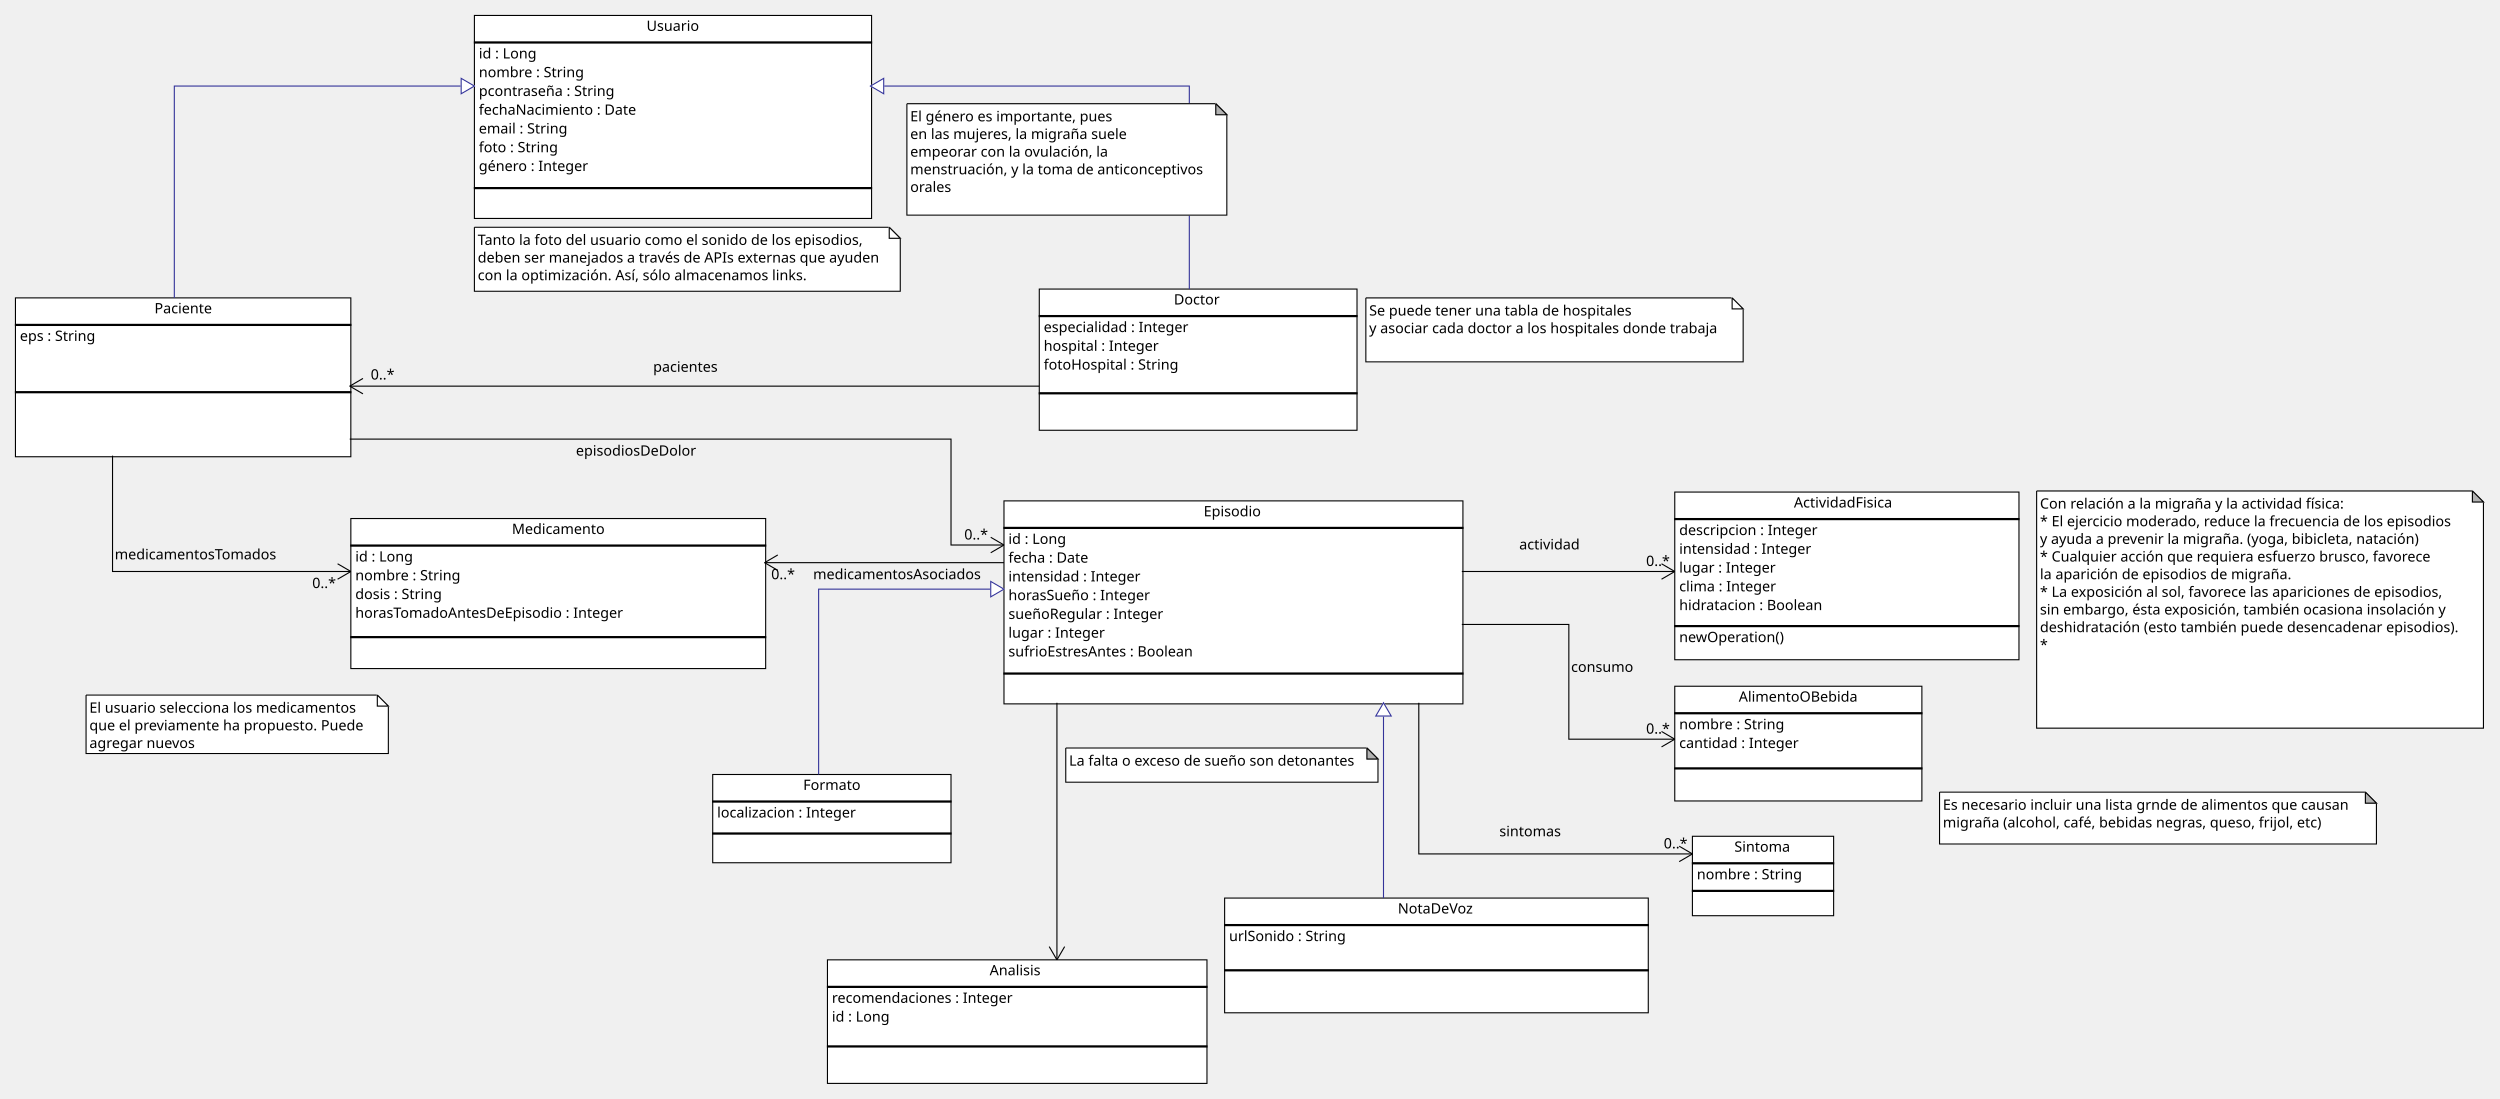
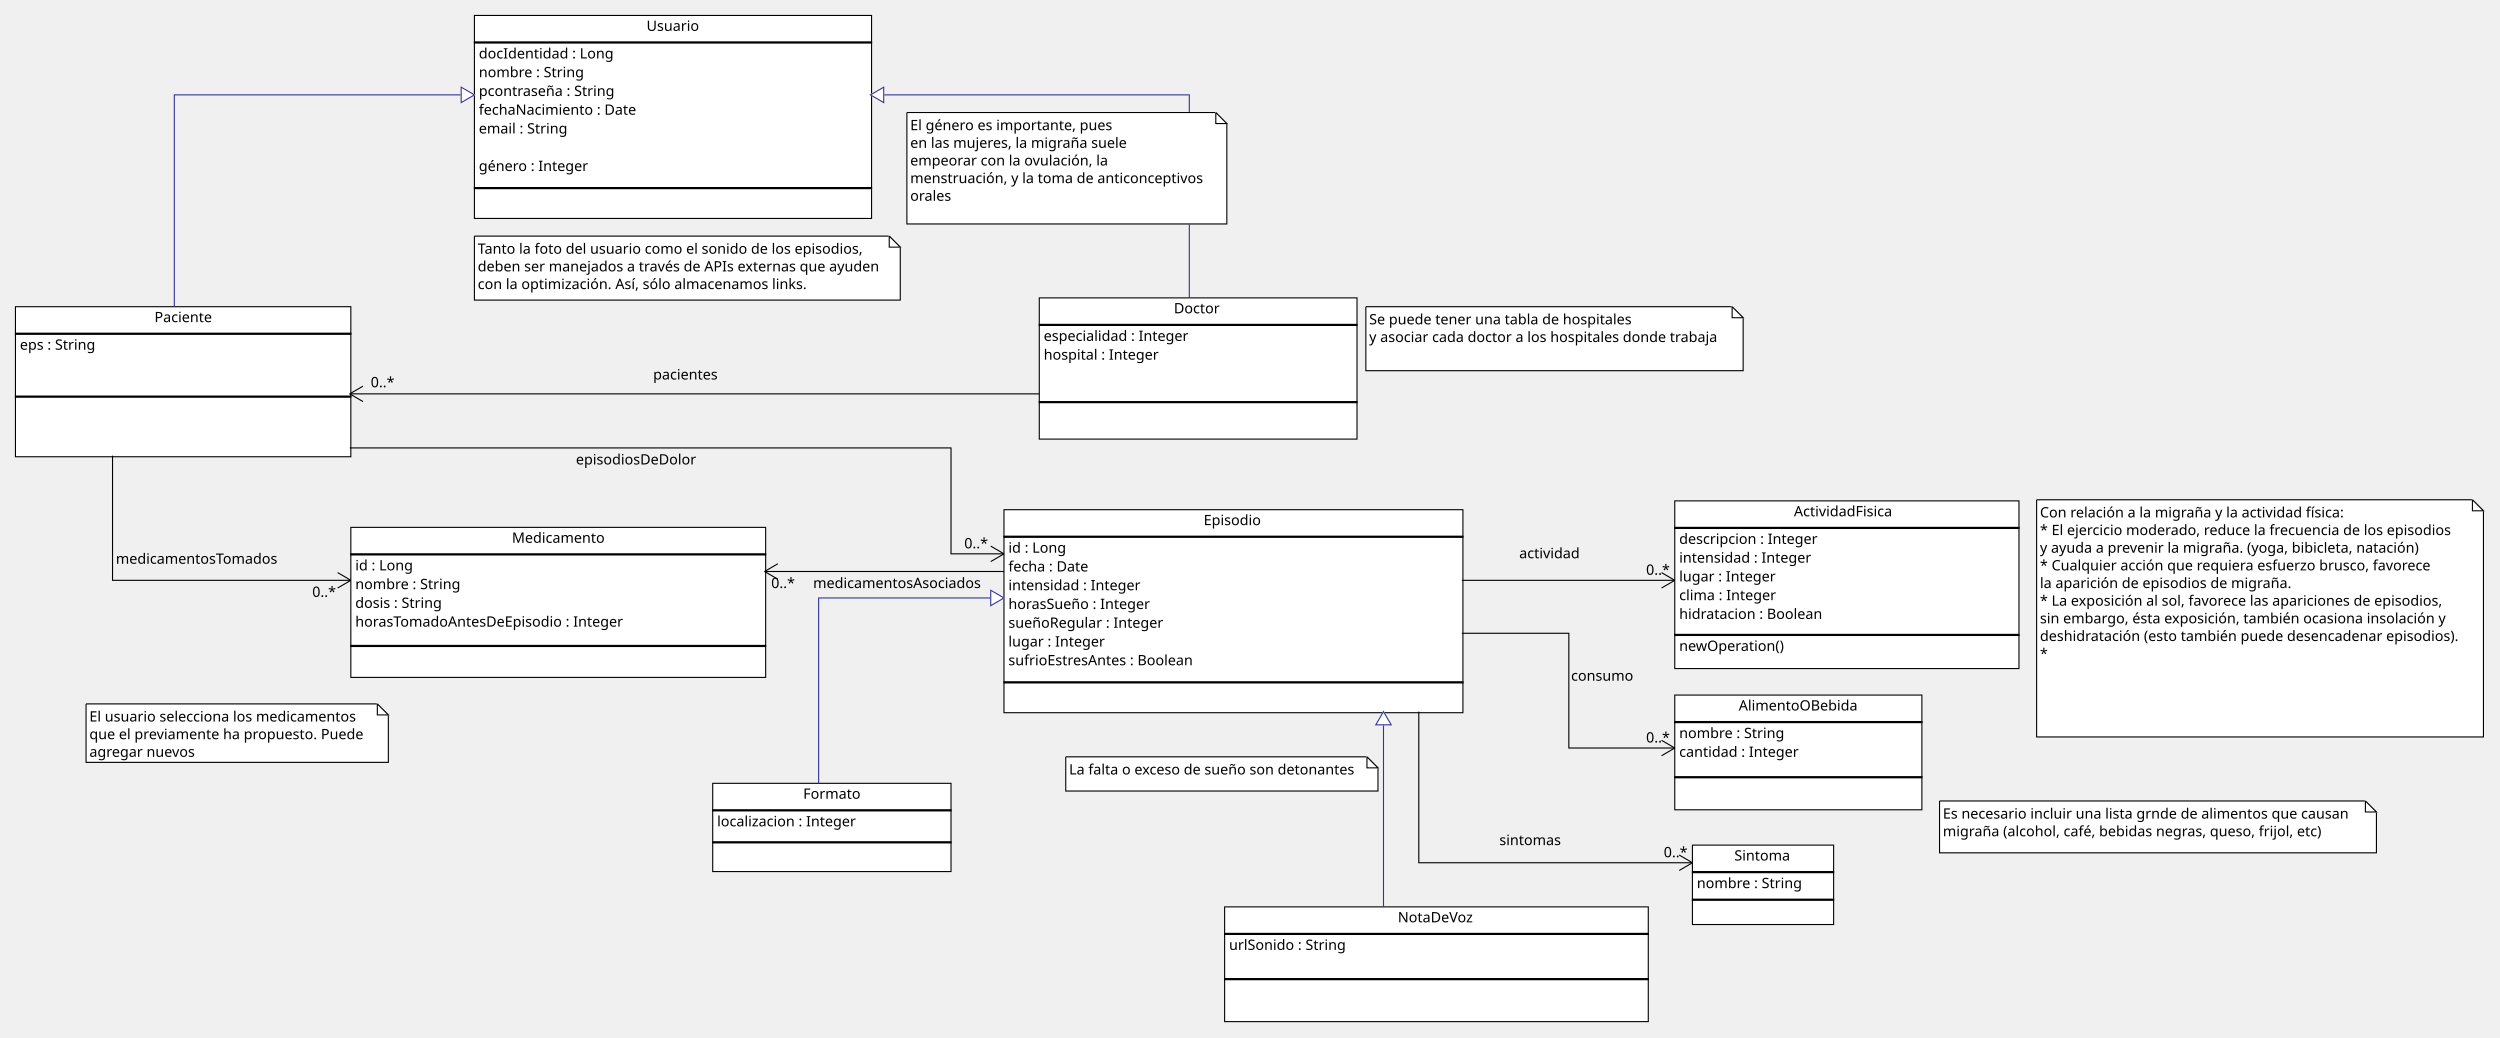
- <svg xmlns="http://www.w3.org/2000/svg" height="996" version="1.1" width="2266">
+ <svg xmlns="http://www.w3.org/2000/svg" height="940" version="1.1" width="2266">
  <rect fill="#ffffff" height="184" stroke="#ffffff" stroke-width="1" width="360" x="430" y="14" />
  <rect fill="none" height="184" stroke="#000000" stroke-width="1" width="360" x="430" y="14" />
  <text font-family="Lucida Grande" font-size="13" x="586" y="28">
Usuario</text>
  <rect fill="#000000" height="1" stroke="#000000" stroke-width="1" width="360" x="430" y="38" />
  <text font-family="Lucida Grande" font-size="13" x="434" y="53">
- id : Long</text>
+ docIdentidad : Long</text>
  <text font-family="Lucida Grande" font-size="13" x="434" y="70">
nombre : String</text>
  <text font-family="Lucida Grande" font-size="13" x="434" y="87">
pcontraseña : String</text>
  <text font-family="Lucida Grande" font-size="13" x="434" y="104">
fechaNacimiento : Date</text>
  <text font-family="Lucida Grande" font-size="13" x="434" y="121">
email : String</text>
-   <text font-family="Lucida Grande" font-size="13" x="434" y="138">
- foto : String</text>
  <text font-family="Lucida Grande" font-size="13" x="434" y="155">
género : Integer</text>
  <rect fill="#000000" height="1" stroke="#000000" stroke-width="1" width="360" x="430" y="170" />
-   <rect fill="#ffffff" height="144" stroke="#ffffff" stroke-width="1" width="304" x="14" y="270" />
-   <rect fill="none" height="144" stroke="#000000" stroke-width="1" width="304" x="14" y="270" />
-   <text font-family="Lucida Grande" font-size="13" x="140" y="284">
+   <rect fill="#ffffff" height="136" stroke="#ffffff" stroke-width="1" width="304" x="14" y="278" />
+   <rect fill="none" height="136" stroke="#000000" stroke-width="1" width="304" x="14" y="278" />
+   <text font-family="Lucida Grande" font-size="13" x="140" y="292">
Paciente</text>
-   <rect fill="#000000" height="1" stroke="#000000" stroke-width="1" width="304" x="14" y="294" />
-   <text font-family="Lucida Grande" font-size="13" x="18" y="309">
+   <rect fill="#000000" height="1" stroke="#000000" stroke-width="1" width="304" x="14" y="302" />
+   <text font-family="Lucida Grande" font-size="13" x="18" y="317">
eps : String</text>
-   <rect fill="#000000" height="1" stroke="#000000" stroke-width="1" width="304" x="14" y="355" />
-   <polyline fill="none" points="158,270 158,78 430,78" stroke="#333399" stroke-width="1" />
-   <polygon fill="#ffffff" points="430,78 418,85 418,71" stroke="#ffffff" stroke-width="1" />
-   <polygon fill="none" points="430,78 418,85 418,71" stroke="#333399" stroke-width="1" />
-   <rect fill="#ffffff" height="128" stroke="#ffffff" stroke-width="1" width="288" x="942" y="262" />
-   <rect fill="none" height="128" stroke="#000000" stroke-width="1" width="288" x="942" y="262" />
-   <text font-family="Lucida Grande" font-size="13" x="1064" y="276">
+   <rect fill="#000000" height="1" stroke="#000000" stroke-width="1" width="304" x="14" y="359" />
+   <polyline fill="none" points="158,278 158,86 430,86" stroke="#333399" stroke-width="1" />
+   <polygon fill="#ffffff" points="430,86 418,93 418,79" stroke="#ffffff" stroke-width="1" />
+   <polygon fill="none" points="430,86 418,93 418,79" stroke="#333399" stroke-width="1" />
+   <rect fill="#ffffff" height="128" stroke="#ffffff" stroke-width="1" width="288" x="942" y="270" />
+   <rect fill="none" height="128" stroke="#000000" stroke-width="1" width="288" x="942" y="270" />
+   <text font-family="Lucida Grande" font-size="13" x="1064" y="284">
Doctor</text>
-   <rect fill="#000000" height="1" stroke="#000000" stroke-width="1" width="288" x="942" y="286" />
-   <text font-family="Lucida Grande" font-size="13" x="946" y="301">
+   <rect fill="#000000" height="1" stroke="#000000" stroke-width="1" width="288" x="942" y="294" />
+   <text font-family="Lucida Grande" font-size="13" x="946" y="309">
especialidad : Integer</text>
-   <text font-family="Lucida Grande" font-size="13" x="946" y="318">
+   <text font-family="Lucida Grande" font-size="13" x="946" y="326">
hospital : Integer</text>
-   <text font-family="Lucida Grande" font-size="13" x="946" y="335">
- fotoHospital : String</text>
-   <rect fill="#000000" height="1" stroke="#000000" stroke-width="1" width="288" x="942" y="356" />
-   <polyline fill="none" points="1078,262 1078,78 789,78" stroke="#333399" stroke-width="1" />
-   <polygon fill="#ffffff" points="789,78 801,71 801,85" stroke="#ffffff" stroke-width="1" />
-   <polygon fill="none" points="789,78 801,71 801,85" stroke="#333399" stroke-width="1" />
-   <polygon fill="#ffffff" points="430,206 806,206 816,216 816,264 430,264 430,206" stroke="#ffffff" stroke-width="1" />
-   <polyline fill="none" points="430,206 806,206 816,216 816,264 430,264 430,206" stroke="#000000" stroke-width="1" />
-   <polygon fill="#ffffff" points="806,206 816,216 806,216 806,206" stroke="#ffffff" stroke-width="1" />
-   <polyline fill="none" points="806,206 816,216 806,216 806,206" stroke="#000000" stroke-width="1" />
-   <text font-family="Lucida Grande" font-size="13" x="433" y="222">
+   <rect fill="#000000" height="1" stroke="#000000" stroke-width="1" width="288" x="942" y="364" />
+   <polyline fill="none" points="1078,270 1078,86 789,86" stroke="#333399" stroke-width="1" />
+   <polygon fill="#ffffff" points="789,86 801,79 801,93" stroke="#ffffff" stroke-width="1" />
+   <polygon fill="none" points="789,86 801,79 801,93" stroke="#333399" stroke-width="1" />
+   <polygon fill="#ffffff" points="430,214 806,214 816,224 816,272 430,272 430,214" stroke="#ffffff" stroke-width="1" />
+   <polyline fill="none" points="430,214 806,214 816,224 816,272 430,272 430,214" stroke="#000000" stroke-width="1" />
+   <polygon fill="#ffffff" points="806,214 816,224 806,224 806,214" stroke="#ffffff" stroke-width="1" />
+   <polyline fill="none" points="806,214 816,224 806,224 806,214" stroke="#000000" stroke-width="1" />
+   <text font-family="Lucida Grande" font-size="13" x="433" y="230">
Tanto la foto del usuario como el sonido de los episodios, </text>
-   <text font-family="Lucida Grande" font-size="13" x="433" y="238">
+   <text font-family="Lucida Grande" font-size="13" x="433" y="246">
deben ser manejados a través de APIs externas que ayuden</text>
-   <text font-family="Lucida Grande" font-size="13" x="433" y="254">
+   <text font-family="Lucida Grande" font-size="13" x="433" y="262">
con la optimización. Así, sólo almacenamos links.</text>
-   <polygon fill="#ffffff" points="1238,270 1570,270 1580,280 1580,328 1238,328 1238,270" stroke="#ffffff" stroke-width="1" />
-   <polyline fill="none" points="1238,270 1570,270 1580,280 1580,328 1238,328 1238,270" stroke="#000000" stroke-width="1" />
-   <polygon fill="#ffffff" points="1570,270 1580,280 1570,280 1570,270" stroke="#ffffff" stroke-width="1" />
-   <polyline fill="none" points="1570,270 1580,280 1570,280 1570,270" stroke="#000000" stroke-width="1" />
-   <text font-family="Lucida Grande" font-size="13" x="1241" y="286">
+   <polygon fill="#ffffff" points="1238,278 1570,278 1580,288 1580,336 1238,336 1238,278" stroke="#ffffff" stroke-width="1" />
+   <polyline fill="none" points="1238,278 1570,278 1580,288 1580,336 1238,336 1238,278" stroke="#000000" stroke-width="1" />
+   <polygon fill="#ffffff" points="1570,278 1580,288 1570,288 1570,278" stroke="#ffffff" stroke-width="1" />
+   <polyline fill="none" points="1570,278 1580,288 1570,288 1570,278" stroke="#000000" stroke-width="1" />
+   <text font-family="Lucida Grande" font-size="13" x="1241" y="294">
Se puede tener una tabla de hospitales </text>
-   <text font-family="Lucida Grande" font-size="13" x="1241" y="302">
+   <text font-family="Lucida Grande" font-size="13" x="1241" y="310">
y asociar cada doctor a los hospitales donde trabaja</text>
-   <polyline fill="none" points="942,350 317,350" stroke="#000000" stroke-width="1" />
-   <line fill="#000000" stroke="#000000" stroke-width="1" x1="329" x2="317" y1="343" y2="350" />
-   <line fill="#000000" stroke="#000000" stroke-width="1" x1="329" x2="317" y1="357" y2="350" />
-   <text font-family="Lucida Grande" font-size="13" x="592" y="337">
+   <polyline fill="none" points="942,357 317,357" stroke="#000000" stroke-width="1" />
+   <line fill="#000000" stroke="#000000" stroke-width="1" x1="329" x2="317" y1="350" y2="357" />
+   <line fill="#000000" stroke="#000000" stroke-width="1" x1="329" x2="317" y1="364" y2="357" />
+   <text font-family="Lucida Grande" font-size="13" x="592" y="344">
pacientes</text>
-   <text font-family="Lucida Grande" font-size="13" x="336" y="344">
- 0..*</text>
-   <rect fill="#ffffff" height="136" stroke="#ffffff" stroke-width="1" width="376" x="318" y="470" />
-   <rect fill="none" height="136" stroke="#000000" stroke-width="1" width="376" x="318" y="470" />
-   <text font-family="Lucida Grande" font-size="13" x="464" y="484">
+   <text font-family="Lucida Grande" font-size="13" x="336" y="351">
+ 0..*</text>
+   <rect fill="#ffffff" height="136" stroke="#ffffff" stroke-width="1" width="376" x="318" y="478" />
+   <rect fill="none" height="136" stroke="#000000" stroke-width="1" width="376" x="318" y="478" />
+   <text font-family="Lucida Grande" font-size="13" x="464" y="492">
Medicamento</text>
-   <rect fill="#000000" height="1" stroke="#000000" stroke-width="1" width="376" x="318" y="494" />
-   <text font-family="Lucida Grande" font-size="13" x="322" y="509">
+   <rect fill="#000000" height="1" stroke="#000000" stroke-width="1" width="376" x="318" y="502" />
+   <text font-family="Lucida Grande" font-size="13" x="322" y="517">
id : Long</text>
-   <text font-family="Lucida Grande" font-size="13" x="322" y="526">
- nombre : String</text>
-   <text font-family="Lucida Grande" font-size="13" x="322" y="543">
+   <text font-family="Lucida Grande" font-size="13" x="322" y="534">
+ nombre : String</text>
+   <text font-family="Lucida Grande" font-size="13" x="322" y="551">
dosis : String</text>
-   <text font-family="Lucida Grande" font-size="13" x="322" y="560">
+   <text font-family="Lucida Grande" font-size="13" x="322" y="568">
horasTomadoAntesDeEpisodio : Integer</text>
-   <rect fill="#000000" height="1" stroke="#000000" stroke-width="1" width="376" x="318" y="577" />
-   <polyline fill="none" points="102,413 102,518 318,518" stroke="#000000" stroke-width="1" />
-   <line fill="#000000" stroke="#000000" stroke-width="1" x1="306" x2="318" y1="525" y2="518" />
-   <line fill="#000000" stroke="#000000" stroke-width="1" x1="306" x2="318" y1="511" y2="518" />
-   <text font-family="Lucida Grande" font-size="13" x="104" y="507">
+   <rect fill="#000000" height="1" stroke="#000000" stroke-width="1" width="376" x="318" y="585" />
+   <polyline fill="none" points="102,413 102,526 318,526" stroke="#000000" stroke-width="1" />
+   <line fill="#000000" stroke="#000000" stroke-width="1" x1="306" x2="318" y1="533" y2="526" />
+   <line fill="#000000" stroke="#000000" stroke-width="1" x1="306" x2="318" y1="519" y2="526" />
+   <text font-family="Lucida Grande" font-size="13" x="105" y="511">
medicamentosTomados</text>
-   <text font-family="Lucida Grande" font-size="13" x="283" y="533">
- 0..*</text>
-   <rect fill="#ffffff" height="184" stroke="#ffffff" stroke-width="1" width="416" x="910" y="454" />
-   <rect fill="none" height="184" stroke="#000000" stroke-width="1" width="416" x="910" y="454" />
-   <text font-family="Lucida Grande" font-size="13" x="1091" y="468">
+   <text font-family="Lucida Grande" font-size="13" x="283" y="541">
+ 0..*</text>
+   <rect fill="#ffffff" height="184" stroke="#ffffff" stroke-width="1" width="416" x="910" y="462" />
+   <rect fill="none" height="184" stroke="#000000" stroke-width="1" width="416" x="910" y="462" />
+   <text font-family="Lucida Grande" font-size="13" x="1091" y="476">
Episodio</text>
-   <rect fill="#000000" height="1" stroke="#000000" stroke-width="1" width="416" x="910" y="478" />
-   <text font-family="Lucida Grande" font-size="13" x="914" y="493">
+   <rect fill="#000000" height="1" stroke="#000000" stroke-width="1" width="416" x="910" y="486" />
+   <text font-family="Lucida Grande" font-size="13" x="914" y="501">
id : Long</text>
-   <text font-family="Lucida Grande" font-size="13" x="914" y="510">
+   <text font-family="Lucida Grande" font-size="13" x="914" y="518">
fecha : Date</text>
-   <text font-family="Lucida Grande" font-size="13" x="914" y="527">
+   <text font-family="Lucida Grande" font-size="13" x="914" y="535">
intensidad : Integer</text>
-   <text font-family="Lucida Grande" font-size="13" x="914" y="544">
+   <text font-family="Lucida Grande" font-size="13" x="914" y="552">
horasSueño : Integer</text>
-   <text font-family="Lucida Grande" font-size="13" x="914" y="561">
+   <text font-family="Lucida Grande" font-size="13" x="914" y="569">
sueñoRegular : Integer</text>
-   <text font-family="Lucida Grande" font-size="13" x="914" y="578">
+   <text font-family="Lucida Grande" font-size="13" x="914" y="586">
lugar : Integer</text>
-   <text font-family="Lucida Grande" font-size="13" x="914" y="595">
+   <text font-family="Lucida Grande" font-size="13" x="914" y="603">
sufrioEstresAntes : Boolean</text>
-   <rect fill="#000000" height="1" stroke="#000000" stroke-width="1" width="416" x="910" y="610" />
-   <rect fill="#ffffff" height="80" stroke="#ffffff" stroke-width="1" width="216" x="646" y="702" />
-   <rect fill="none" height="80" stroke="#000000" stroke-width="1" width="216" x="646" y="702" />
-   <text font-family="Lucida Grande" font-size="13" x="728" y="716">
+   <rect fill="#000000" height="1" stroke="#000000" stroke-width="1" width="416" x="910" y="618" />
+   <rect fill="#ffffff" height="80" stroke="#ffffff" stroke-width="1" width="216" x="646" y="710" />
+   <rect fill="none" height="80" stroke="#000000" stroke-width="1" width="216" x="646" y="710" />
+   <text font-family="Lucida Grande" font-size="13" x="728" y="724">
Formato</text>
-   <rect fill="#000000" height="1" stroke="#000000" stroke-width="1" width="216" x="646" y="726" />
-   <text font-family="Lucida Grande" font-size="13" x="650" y="741">
+   <rect fill="#000000" height="1" stroke="#000000" stroke-width="1" width="216" x="646" y="734" />
+   <text font-family="Lucida Grande" font-size="13" x="650" y="749">
localizacion : Integer</text>
-   <rect fill="#000000" height="1" stroke="#000000" stroke-width="1" width="216" x="646" y="755" />
-   <polyline fill="none" points="742,702 742,534 910,534" stroke="#333399" stroke-width="1" />
-   <polygon fill="#ffffff" points="910,534 898,541 898,527" stroke="#ffffff" stroke-width="1" />
-   <polygon fill="none" points="910,534 898,541 898,527" stroke="#333399" stroke-width="1" />
-   <rect fill="#ffffff" height="104" stroke="#ffffff" stroke-width="1" width="384" x="1110" y="814" />
-   <rect fill="none" height="104" stroke="#000000" stroke-width="1" width="384" x="1110" y="814" />
-   <text font-family="Lucida Grande" font-size="13" x="1267" y="828">
+   <rect fill="#000000" height="1" stroke="#000000" stroke-width="1" width="216" x="646" y="763" />
+   <polyline fill="none" points="742,710 742,542 910,542" stroke="#333399" stroke-width="1" />
+   <polygon fill="#ffffff" points="910,542 898,549 898,535" stroke="#ffffff" stroke-width="1" />
+   <polygon fill="none" points="910,542 898,549 898,535" stroke="#333399" stroke-width="1" />
+   <rect fill="#ffffff" height="104" stroke="#ffffff" stroke-width="1" width="384" x="1110" y="822" />
+   <rect fill="none" height="104" stroke="#000000" stroke-width="1" width="384" x="1110" y="822" />
+   <text font-family="Lucida Grande" font-size="13" x="1267" y="836">
NotaDeVoz</text>
-   <rect fill="#000000" height="1" stroke="#000000" stroke-width="1" width="384" x="1110" y="838" />
-   <text font-family="Lucida Grande" font-size="13" x="1114" y="853">
+   <rect fill="#000000" height="1" stroke="#000000" stroke-width="1" width="384" x="1110" y="846" />
+   <text font-family="Lucida Grande" font-size="13" x="1114" y="861">
urlSonido : String</text>
-   <rect fill="#000000" height="1" stroke="#000000" stroke-width="1" width="384" x="1110" y="879" />
-   <polyline fill="none" points="1254,814 1254,637" stroke="#333399" stroke-width="1" />
-   <polygon fill="#ffffff" points="1254,637 1261,649 1247,649" stroke="#ffffff" stroke-width="1" />
-   <polygon fill="none" points="1254,637 1261,649 1247,649" stroke="#333399" stroke-width="1" />
-   <polyline fill="none" points="317,398 862,398 862,494 910,494" stroke="#000000" stroke-width="1" />
-   <line fill="#000000" stroke="#000000" stroke-width="1" x1="898" x2="910" y1="501" y2="494" />
-   <line fill="#000000" stroke="#000000" stroke-width="1" x1="898" x2="910" y1="487" y2="494" />
-   <text font-family="Lucida Grande" font-size="13" x="522" y="413">
+   <rect fill="#000000" height="1" stroke="#000000" stroke-width="1" width="384" x="1110" y="887" />
+   <polyline fill="none" points="1254,822 1254,645" stroke="#333399" stroke-width="1" />
+   <polygon fill="#ffffff" points="1254,645 1261,657 1247,657" stroke="#ffffff" stroke-width="1" />
+   <polygon fill="none" points="1254,645 1261,657 1247,657" stroke="#333399" stroke-width="1" />
+   <polyline fill="none" points="317,406 862,406 862,502 910,502" stroke="#000000" stroke-width="1" />
+   <line fill="#000000" stroke="#000000" stroke-width="1" x1="898" x2="910" y1="509" y2="502" />
+   <line fill="#000000" stroke="#000000" stroke-width="1" x1="898" x2="910" y1="495" y2="502" />
+   <text font-family="Lucida Grande" font-size="13" x="522" y="421">
episodiosDeDolor</text>
-   <text font-family="Lucida Grande" font-size="13" x="874" y="489">
- 0..*</text>
-   <polyline fill="none" points="910,510 693,510" stroke="#000000" stroke-width="1" />
-   <line fill="#000000" stroke="#000000" stroke-width="1" x1="705" x2="693" y1="503" y2="510" />
-   <line fill="#000000" stroke="#000000" stroke-width="1" x1="705" x2="693" y1="517" y2="510" />
-   <text font-family="Lucida Grande" font-size="13" x="737" y="525">
+   <text font-family="Lucida Grande" font-size="13" x="874" y="497">
+ 0..*</text>
+   <polyline fill="none" points="910,518 693,518" stroke="#000000" stroke-width="1" />
+   <line fill="#000000" stroke="#000000" stroke-width="1" x1="705" x2="693" y1="511" y2="518" />
+   <line fill="#000000" stroke="#000000" stroke-width="1" x1="705" x2="693" y1="525" y2="518" />
+   <text font-family="Lucida Grande" font-size="13" x="737" y="533">
medicamentosAsociados</text>
-   <text font-family="Lucida Grande" font-size="13" x="699" y="525">
- 0..*</text>
-   <rect fill="#ffffff" height="152" stroke="#ffffff" stroke-width="1" width="312" x="1518" y="446" />
-   <rect fill="none" height="152" stroke="#000000" stroke-width="1" width="312" x="1518" y="446" />
-   <text font-family="Lucida Grande" font-size="13" x="1626" y="460">
+   <text font-family="Lucida Grande" font-size="13" x="699" y="533">
+ 0..*</text>
+   <rect fill="#ffffff" height="152" stroke="#ffffff" stroke-width="1" width="312" x="1518" y="454" />
+   <rect fill="none" height="152" stroke="#000000" stroke-width="1" width="312" x="1518" y="454" />
+   <text font-family="Lucida Grande" font-size="13" x="1626" y="468">
ActividadFisica</text>
-   <rect fill="#000000" height="1" stroke="#000000" stroke-width="1" width="312" x="1518" y="470" />
-   <text font-family="Lucida Grande" font-size="13" x="1522" y="485">
+   <rect fill="#000000" height="1" stroke="#000000" stroke-width="1" width="312" x="1518" y="478" />
+   <text font-family="Lucida Grande" font-size="13" x="1522" y="493">
descripcion : Integer</text>
-   <text font-family="Lucida Grande" font-size="13" x="1522" y="502">
+   <text font-family="Lucida Grande" font-size="13" x="1522" y="510">
intensidad : Integer</text>
-   <text font-family="Lucida Grande" font-size="13" x="1522" y="519">
+   <text font-family="Lucida Grande" font-size="13" x="1522" y="527">
lugar : Integer</text>
-   <text font-family="Lucida Grande" font-size="13" x="1522" y="536">
+   <text font-family="Lucida Grande" font-size="13" x="1522" y="544">
clima : Integer</text>
-   <text font-family="Lucida Grande" font-size="13" x="1522" y="553">
+   <text font-family="Lucida Grande" font-size="13" x="1522" y="561">
hidratacion : Boolean</text>
-   <rect fill="#000000" height="1" stroke="#000000" stroke-width="1" width="312" x="1518" y="567" />
-   <text font-family="Lucida Grande" font-size="13" x="1522" y="582">
+   <rect fill="#000000" height="1" stroke="#000000" stroke-width="1" width="312" x="1518" y="575" />
+   <text font-family="Lucida Grande" font-size="13" x="1522" y="590">
newOperation()</text>
-   <rect fill="#ffffff" height="104" stroke="#ffffff" stroke-width="1" width="224" x="1518" y="622" />
-   <rect fill="none" height="104" stroke="#000000" stroke-width="1" width="224" x="1518" y="622" />
-   <text font-family="Lucida Grande" font-size="13" x="1576" y="636">
+   <rect fill="#ffffff" height="104" stroke="#ffffff" stroke-width="1" width="224" x="1518" y="630" />
+   <rect fill="none" height="104" stroke="#000000" stroke-width="1" width="224" x="1518" y="630" />
+   <text font-family="Lucida Grande" font-size="13" x="1576" y="644">
AlimentoOBebida</text>
-   <rect fill="#000000" height="1" stroke="#000000" stroke-width="1" width="224" x="1518" y="646" />
-   <text font-family="Lucida Grande" font-size="13" x="1522" y="661">
- nombre : String</text>
-   <text font-family="Lucida Grande" font-size="13" x="1522" y="678">
+   <rect fill="#000000" height="1" stroke="#000000" stroke-width="1" width="224" x="1518" y="654" />
+   <text font-family="Lucida Grande" font-size="13" x="1522" y="669">
+ nombre : String</text>
+   <text font-family="Lucida Grande" font-size="13" x="1522" y="686">
cantidad : Integer</text>
-   <rect fill="#000000" height="1" stroke="#000000" stroke-width="1" width="224" x="1518" y="696" />
-   <polyline fill="none" points="1325,518 1518,518" stroke="#000000" stroke-width="1" />
-   <line fill="#000000" stroke="#000000" stroke-width="1" x1="1506" x2="1518" y1="525" y2="518" />
-   <line fill="#000000" stroke="#000000" stroke-width="1" x1="1506" x2="1518" y1="511" y2="518" />
-   <text font-family="Lucida Grande" font-size="13" x="1377" y="498">
+   <rect fill="#000000" height="1" stroke="#000000" stroke-width="1" width="224" x="1518" y="704" />
+   <polyline fill="none" points="1325,526 1518,526" stroke="#000000" stroke-width="1" />
+   <line fill="#000000" stroke="#000000" stroke-width="1" x1="1506" x2="1518" y1="533" y2="526" />
+   <line fill="#000000" stroke="#000000" stroke-width="1" x1="1506" x2="1518" y1="519" y2="526" />
+   <text font-family="Lucida Grande" font-size="13" x="1377" y="506">
actividad</text>
-   <text font-family="Lucida Grande" font-size="13" x="1492" y="513">
- 0..*</text>
-   <polyline fill="none" points="1325,566 1422,566 1422,670 1518,670" stroke="#000000" stroke-width="1" />
-   <line fill="#000000" stroke="#000000" stroke-width="1" x1="1506" x2="1518" y1="677" y2="670" />
-   <line fill="#000000" stroke="#000000" stroke-width="1" x1="1506" x2="1518" y1="663" y2="670" />
-   <text font-family="Lucida Grande" font-size="13" x="1424" y="609">
+   <text font-family="Lucida Grande" font-size="13" x="1492" y="521">
+ 0..*</text>
+   <polyline fill="none" points="1325,574 1422,574 1422,678 1518,678" stroke="#000000" stroke-width="1" />
+   <line fill="#000000" stroke="#000000" stroke-width="1" x1="1506" x2="1518" y1="685" y2="678" />
+   <line fill="#000000" stroke="#000000" stroke-width="1" x1="1506" x2="1518" y1="671" y2="678" />
+   <text font-family="Lucida Grande" font-size="13" x="1424" y="617">
consumo</text>
-   <text font-family="Lucida Grande" font-size="13" x="1492" y="665">
- 0..*</text>
-   <rect fill="#ffffff" height="112" stroke="#ffffff" stroke-width="1" width="344" x="750" y="870" />
-   <rect fill="none" height="112" stroke="#000000" stroke-width="1" width="344" x="750" y="870" />
-   <text font-family="Lucida Grande" font-size="13" x="897" y="884">
- Analisis</text>
-   <rect fill="#000000" height="1" stroke="#000000" stroke-width="1" width="344" x="750" y="894" />
-   <text font-family="Lucida Grande" font-size="13" x="754" y="909">
- recomendaciones : Integer</text>
-   <text font-family="Lucida Grande" font-size="13" x="754" y="926">
- id : Long</text>
-   <rect fill="#000000" height="1" stroke="#000000" stroke-width="1" width="344" x="750" y="948" />
-   <polyline fill="none" points="958,637 958,870" stroke="#000000" stroke-width="1" />
-   <line fill="#000000" stroke="#000000" stroke-width="1" x1="951" x2="958" y1="858" y2="870" />
-   <line fill="#000000" stroke="#000000" stroke-width="1" x1="965" x2="958" y1="858" y2="870" />
-   <rect fill="#ffffff" height="72" stroke="#ffffff" stroke-width="1" width="128" x="1534" y="758" />
-   <rect fill="none" height="72" stroke="#000000" stroke-width="1" width="128" x="1534" y="758" />
-   <text font-family="Lucida Grande" font-size="13" x="1572" y="772">
+   <text font-family="Lucida Grande" font-size="13" x="1492" y="673">
+ 0..*</text>
+   <rect fill="#ffffff" height="72" stroke="#ffffff" stroke-width="1" width="128" x="1534" y="766" />
+   <rect fill="none" height="72" stroke="#000000" stroke-width="1" width="128" x="1534" y="766" />
+   <text font-family="Lucida Grande" font-size="13" x="1572" y="780">
Sintoma</text>
-   <rect fill="#000000" height="1" stroke="#000000" stroke-width="1" width="128" x="1534" y="782" />
-   <text font-family="Lucida Grande" font-size="13" x="1538" y="797">
- nombre : String</text>
-   <rect fill="#000000" height="1" stroke="#000000" stroke-width="1" width="128" x="1534" y="807" />
-   <polyline fill="none" points="1286,637 1286,774 1534,774" stroke="#000000" stroke-width="1" />
-   <line fill="#000000" stroke="#000000" stroke-width="1" x1="1522" x2="1534" y1="781" y2="774" />
-   <line fill="#000000" stroke="#000000" stroke-width="1" x1="1522" x2="1534" y1="767" y2="774" />
-   <text font-family="Lucida Grande" font-size="13" x="1359" y="758">
+   <rect fill="#000000" height="1" stroke="#000000" stroke-width="1" width="128" x="1534" y="790" />
+   <text font-family="Lucida Grande" font-size="13" x="1538" y="805">
+ nombre : String</text>
+   <rect fill="#000000" height="1" stroke="#000000" stroke-width="1" width="128" x="1534" y="815" />
+   <polyline fill="none" points="1286,645 1286,782 1534,782" stroke="#000000" stroke-width="1" />
+   <line fill="#000000" stroke="#000000" stroke-width="1" x1="1522" x2="1534" y1="789" y2="782" />
+   <line fill="#000000" stroke="#000000" stroke-width="1" x1="1522" x2="1534" y1="775" y2="782" />
+   <text font-family="Lucida Grande" font-size="13" x="1359" y="766">
sintomas</text>
-   <text font-family="Lucida Grande" font-size="13" x="1508" y="769">
- 0..*</text>
-   <polygon fill="#ffffff" points="78,630 342,630 352,640 352,683 78,683 78,630" stroke="#ffffff" stroke-width="1" />
-   <polyline fill="none" points="78,630 342,630 352,640 352,683 78,683 78,630" stroke="#000000" stroke-width="1" />
-   <polygon fill="#ffffff" points="342,630 352,640 342,640 342,630" stroke="#ffffff" stroke-width="1" />
-   <polyline fill="none" points="342,630 352,640 342,640 342,630" stroke="#000000" stroke-width="1" />
-   <text font-family="Lucida Grande" font-size="13" x="81" y="646">
+   <text font-family="Lucida Grande" font-size="13" x="1508" y="777">
+ 0..*</text>
+   <polygon fill="#ffffff" points="78,638 342,638 352,648 352,691 78,691 78,638" stroke="#ffffff" stroke-width="1" />
+   <polyline fill="none" points="78,638 342,638 352,648 352,691 78,691 78,638" stroke="#000000" stroke-width="1" />
+   <polygon fill="#ffffff" points="342,638 352,648 342,648 342,638" stroke="#ffffff" stroke-width="1" />
+   <polyline fill="none" points="342,638 352,648 342,648 342,638" stroke="#000000" stroke-width="1" />
+   <text font-family="Lucida Grande" font-size="13" x="81" y="654">
El usuario selecciona los medicamentos</text>
-   <text font-family="Lucida Grande" font-size="13" x="81" y="662">
+   <text font-family="Lucida Grande" font-size="13" x="81" y="670">
que el previamente ha propuesto. Puede </text>
-   <text font-family="Lucida Grande" font-size="13" x="81" y="678">
+   <text font-family="Lucida Grande" font-size="13" x="81" y="686">
agregar nuevos</text>
-   <polygon fill="#ffffff" points="1846,445 2241,445 2251,455 2251,660 1846,660 1846,445" stroke="#ffffff" stroke-width="1" />
-   <polyline fill="none" points="1846,445 2241,445 2251,455 2251,660 1846,660 1846,445" stroke="#000000" stroke-width="1" />
-   <polygon fill="#b2b2b2" points="2241,445 2251,455 2241,455 2241,445" stroke="#b2b2b2" stroke-width="1" />
-   <polyline fill="none" points="2241,445 2251,455 2241,455 2241,445" stroke="#000000" stroke-width="1" />
-   <text font-family="Lucida Grande" font-size="13" x="1849" y="461">
+   <polygon fill="#ffffff" points="1846,453 2241,453 2251,463 2251,668 1846,668 1846,453" stroke="#ffffff" stroke-width="1" />
+   <polyline fill="none" points="1846,453 2241,453 2251,463 2251,668 1846,668 1846,453" stroke="#000000" stroke-width="1" />
+   <polygon fill="#ffffff" points="2241,453 2251,463 2241,463 2241,453" stroke="#ffffff" stroke-width="1" />
+   <polyline fill="none" points="2241,453 2251,463 2241,463 2241,453" stroke="#000000" stroke-width="1" />
+   <text font-family="Lucida Grande" font-size="13" x="1849" y="469">
Con relación a la migraña y la actividad física:</text>
-   <text font-family="Lucida Grande" font-size="13" x="1849" y="477">
+   <text font-family="Lucida Grande" font-size="13" x="1849" y="485">
* El ejercicio moderado, reduce la frecuencia de los episodios </text>
-   <text font-family="Lucida Grande" font-size="13" x="1849" y="493">
+   <text font-family="Lucida Grande" font-size="13" x="1849" y="501">
 y ayuda a prevenir la migraña. (yoga, bibicleta, natación)</text>
-   <text font-family="Lucida Grande" font-size="13" x="1849" y="509">
+   <text font-family="Lucida Grande" font-size="13" x="1849" y="517">
* Cualquier acción que requiera esfuerzo brusco, favorece </text>
-   <text font-family="Lucida Grande" font-size="13" x="1849" y="525">
+   <text font-family="Lucida Grande" font-size="13" x="1849" y="533">
la aparición de episodios de migraña.</text>
-   <text font-family="Lucida Grande" font-size="13" x="1849" y="541">
+   <text font-family="Lucida Grande" font-size="13" x="1849" y="549">
* La exposición al sol, favorece las apariciones de episodios, </text>
-   <text font-family="Lucida Grande" font-size="13" x="1849" y="557">
+   <text font-family="Lucida Grande" font-size="13" x="1849" y="565">
sin embargo, ésta exposición, también ocasiona insolación y</text>
-   <text font-family="Lucida Grande" font-size="13" x="1849" y="573">
+   <text font-family="Lucida Grande" font-size="13" x="1849" y="581">
deshidratación (esto también puede desencadenar episodios).</text>
-   <text font-family="Lucida Grande" font-size="13" x="1849" y="589">
+   <text font-family="Lucida Grande" font-size="13" x="1849" y="597">
* </text>
-   <polygon fill="#ffffff" points="822,94 1102,94 1112,104 1112,195 822,195 822,94" stroke="#ffffff" stroke-width="1" />
-   <polyline fill="none" points="822,94 1102,94 1112,104 1112,195 822,195 822,94" stroke="#000000" stroke-width="1" />
-   <polygon fill="#b2b2b2" points="1102,94 1112,104 1102,104 1102,94" stroke="#b2b2b2" stroke-width="1" />
-   <polyline fill="none" points="1102,94 1112,104 1102,104 1102,94" stroke="#000000" stroke-width="1" />
-   <text font-family="Lucida Grande" font-size="13" x="825" y="110">
+   <polygon fill="#ffffff" points="822,102 1102,102 1112,112 1112,203 822,203 822,102" stroke="#ffffff" stroke-width="1" />
+   <polyline fill="none" points="822,102 1102,102 1112,112 1112,203 822,203 822,102" stroke="#000000" stroke-width="1" />
+   <polygon fill="#ffffff" points="1102,102 1112,112 1102,112 1102,102" stroke="#ffffff" stroke-width="1" />
+   <polyline fill="none" points="1102,102 1112,112 1102,112 1102,102" stroke="#000000" stroke-width="1" />
+   <text font-family="Lucida Grande" font-size="13" x="825" y="118">
El género es importante, pues</text>
-   <text font-family="Lucida Grande" font-size="13" x="825" y="126">
+   <text font-family="Lucida Grande" font-size="13" x="825" y="134">
en las mujeres, la migraña suele</text>
-   <text font-family="Lucida Grande" font-size="13" x="825" y="142">
+   <text font-family="Lucida Grande" font-size="13" x="825" y="150">
empeorar con la ovulación, la</text>
-   <text font-family="Lucida Grande" font-size="13" x="825" y="158">
+   <text font-family="Lucida Grande" font-size="13" x="825" y="166">
menstruación, y la toma de anticonceptivos</text>
-   <text font-family="Lucida Grande" font-size="13" x="825" y="174">
+   <text font-family="Lucida Grande" font-size="13" x="825" y="182">
orales</text>
-   <polygon fill="#ffffff" points="1758,718 2144,718 2154,728 2154,765 1758,765 1758,718" stroke="#ffffff" stroke-width="1" />
-   <polyline fill="none" points="1758,718 2144,718 2154,728 2154,765 1758,765 1758,718" stroke="#000000" stroke-width="1" />
-   <polygon fill="#b2b2b2" points="2144,718 2154,728 2144,728 2144,718" stroke="#b2b2b2" stroke-width="1" />
-   <polyline fill="none" points="2144,718 2154,728 2144,728 2144,718" stroke="#000000" stroke-width="1" />
-   <text font-family="Lucida Grande" font-size="13" x="1761" y="734">
+   <polygon fill="#ffffff" points="1758,726 2144,726 2154,736 2154,773 1758,773 1758,726" stroke="#ffffff" stroke-width="1" />
+   <polyline fill="none" points="1758,726 2144,726 2154,736 2154,773 1758,773 1758,726" stroke="#000000" stroke-width="1" />
+   <polygon fill="#ffffff" points="2144,726 2154,736 2144,736 2144,726" stroke="#ffffff" stroke-width="1" />
+   <polyline fill="none" points="2144,726 2154,736 2144,736 2144,726" stroke="#000000" stroke-width="1" />
+   <text font-family="Lucida Grande" font-size="13" x="1761" y="742">
Es necesario incluir una lista grnde de alimentos que causan</text>
-   <text font-family="Lucida Grande" font-size="13" x="1761" y="750">
+   <text font-family="Lucida Grande" font-size="13" x="1761" y="758">
migraña (alcohol, café, bebidas negras, queso, frijol, etc)</text>
-   <polygon fill="#ffffff" points="966,678 1239,678 1249,688 1249,709 966,709 966,678" stroke="#ffffff" stroke-width="1" />
-   <polyline fill="none" points="966,678 1239,678 1249,688 1249,709 966,709 966,678" stroke="#000000" stroke-width="1" />
-   <polygon fill="#b2b2b2" points="1239,678 1249,688 1239,688 1239,678" stroke="#b2b2b2" stroke-width="1" />
-   <polyline fill="none" points="1239,678 1249,688 1239,688 1239,678" stroke="#000000" stroke-width="1" />
-   <text font-family="Lucida Grande" font-size="13" x="969" y="694">
+   <polygon fill="#ffffff" points="966,686 1239,686 1249,696 1249,717 966,717 966,686" stroke="#ffffff" stroke-width="1" />
+   <polyline fill="none" points="966,686 1239,686 1249,696 1249,717 966,717 966,686" stroke="#000000" stroke-width="1" />
+   <polygon fill="#ffffff" points="1239,686 1249,696 1239,696 1239,686" stroke="#ffffff" stroke-width="1" />
+   <polyline fill="none" points="1239,686 1249,696 1239,696 1239,686" stroke="#000000" stroke-width="1" />
+   <text font-family="Lucida Grande" font-size="13" x="969" y="702">
La falta o exceso de sueño son detonantes</text>
</svg>
